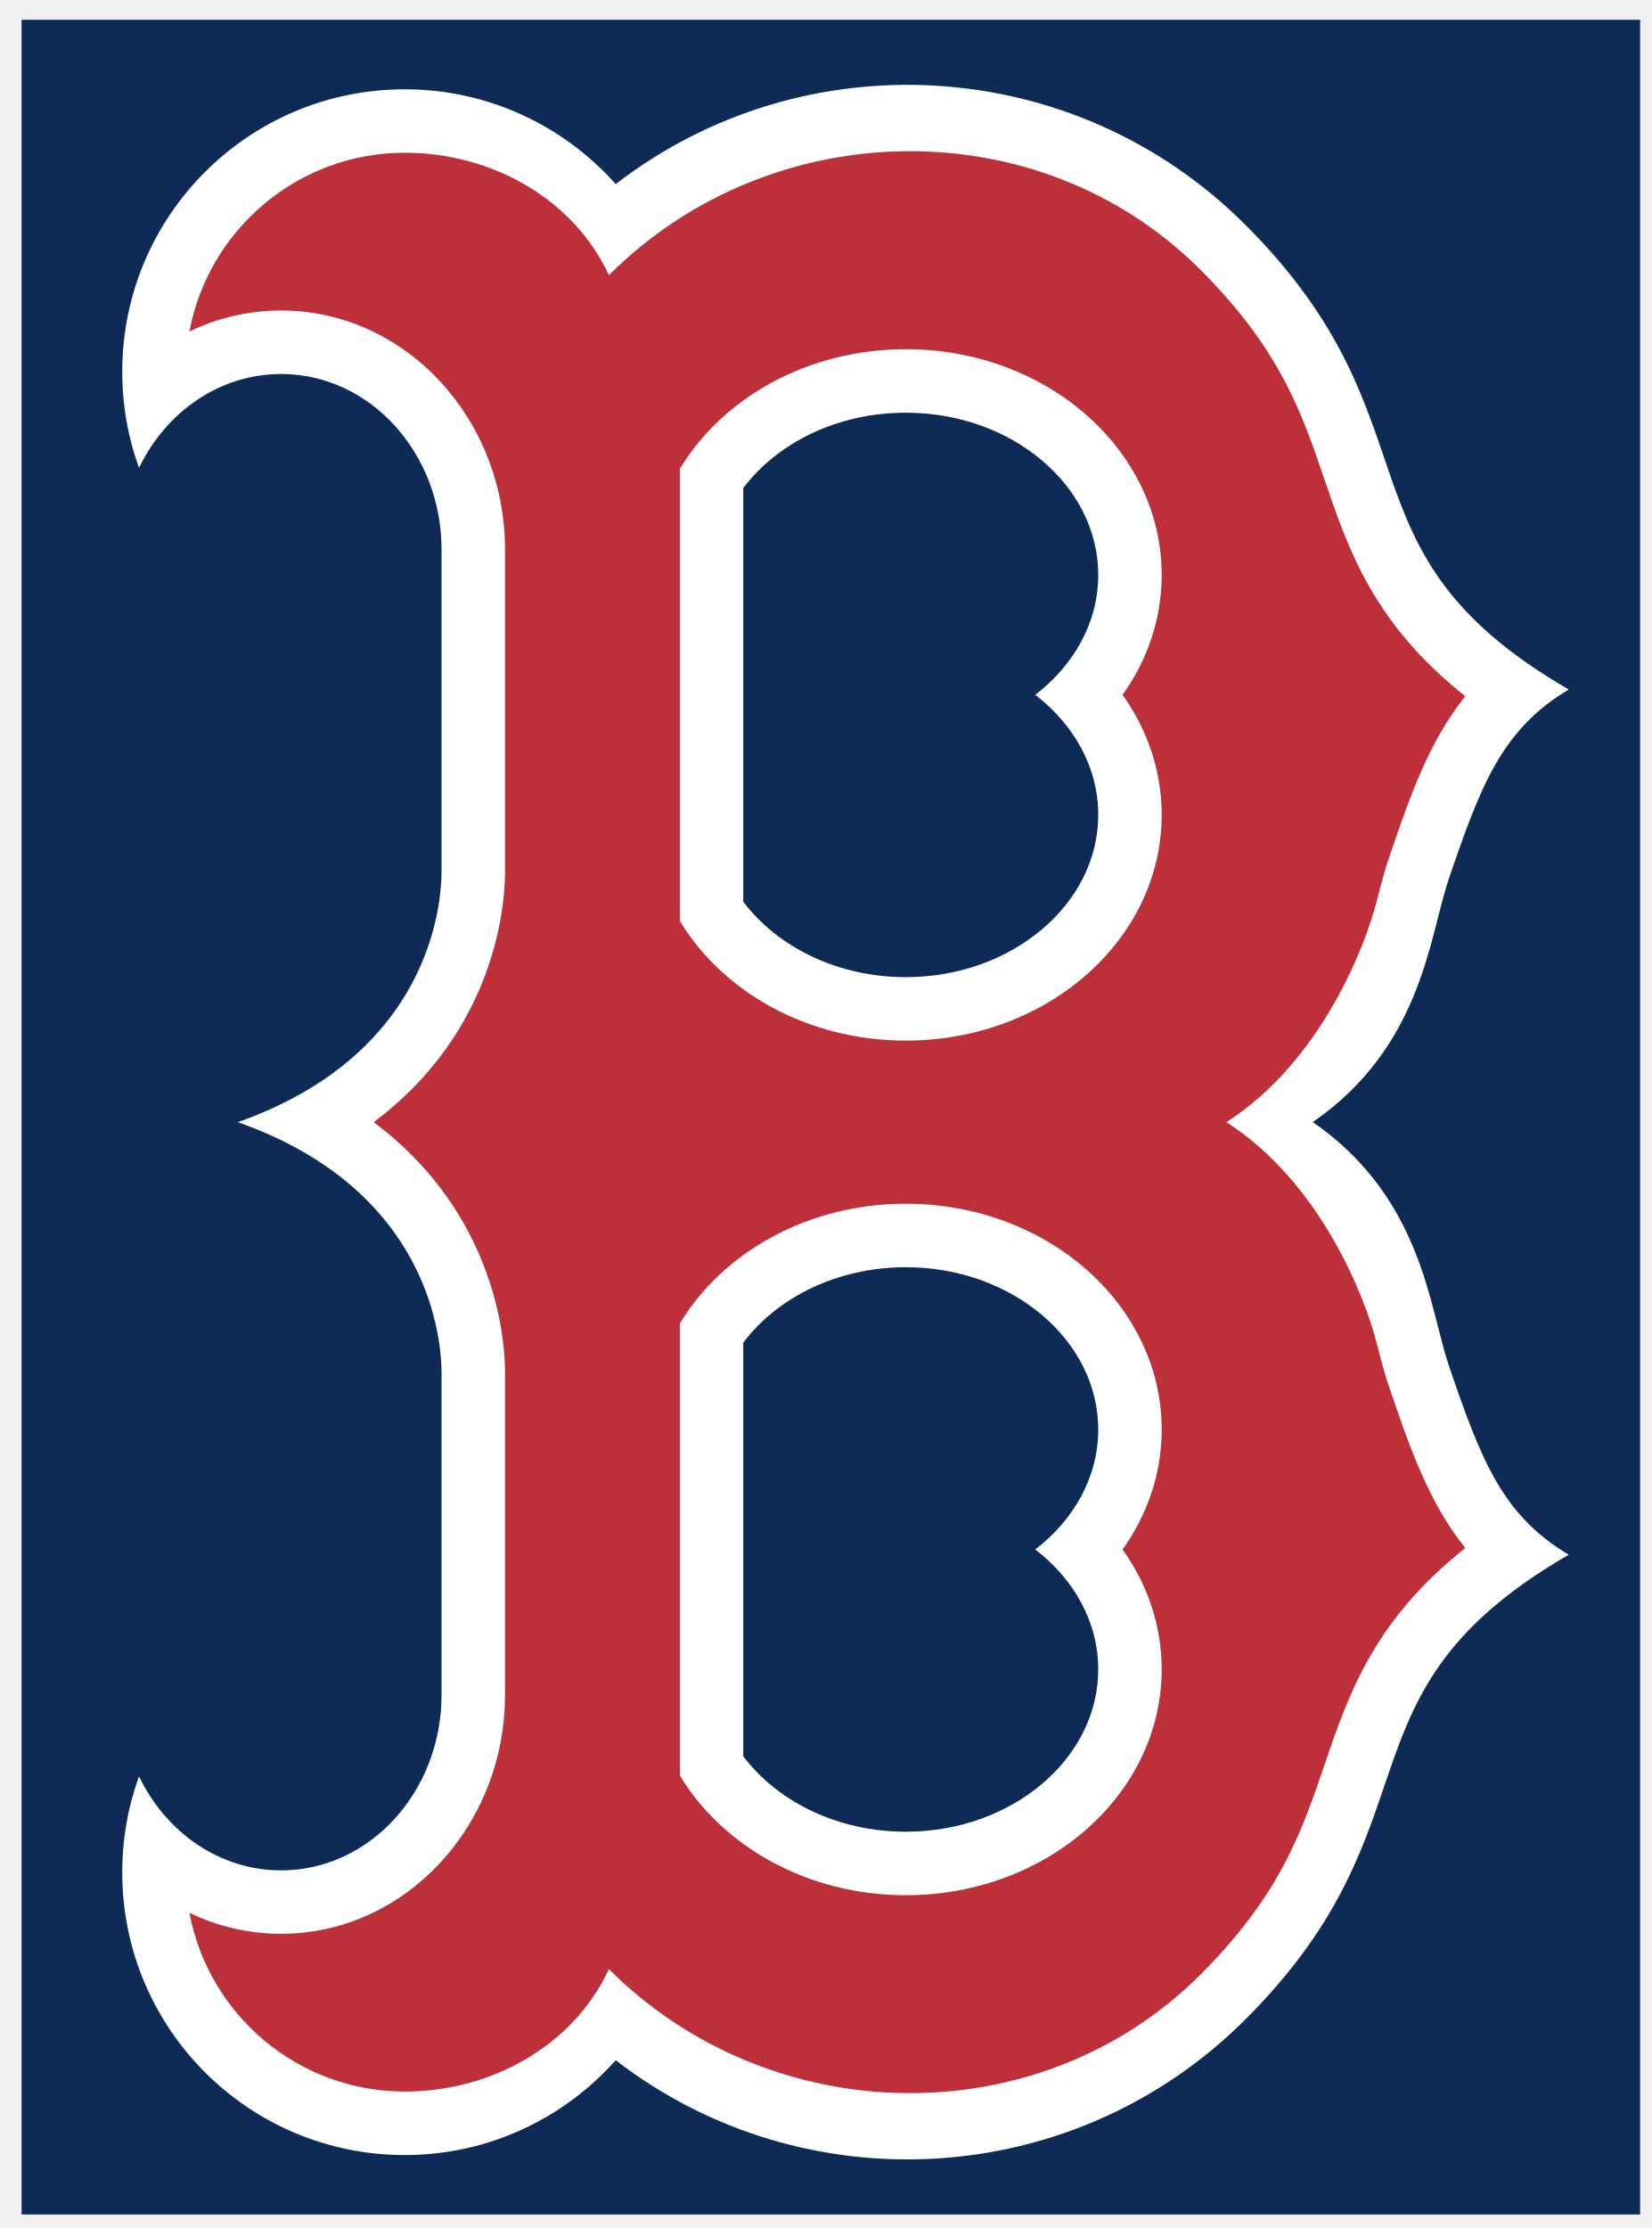
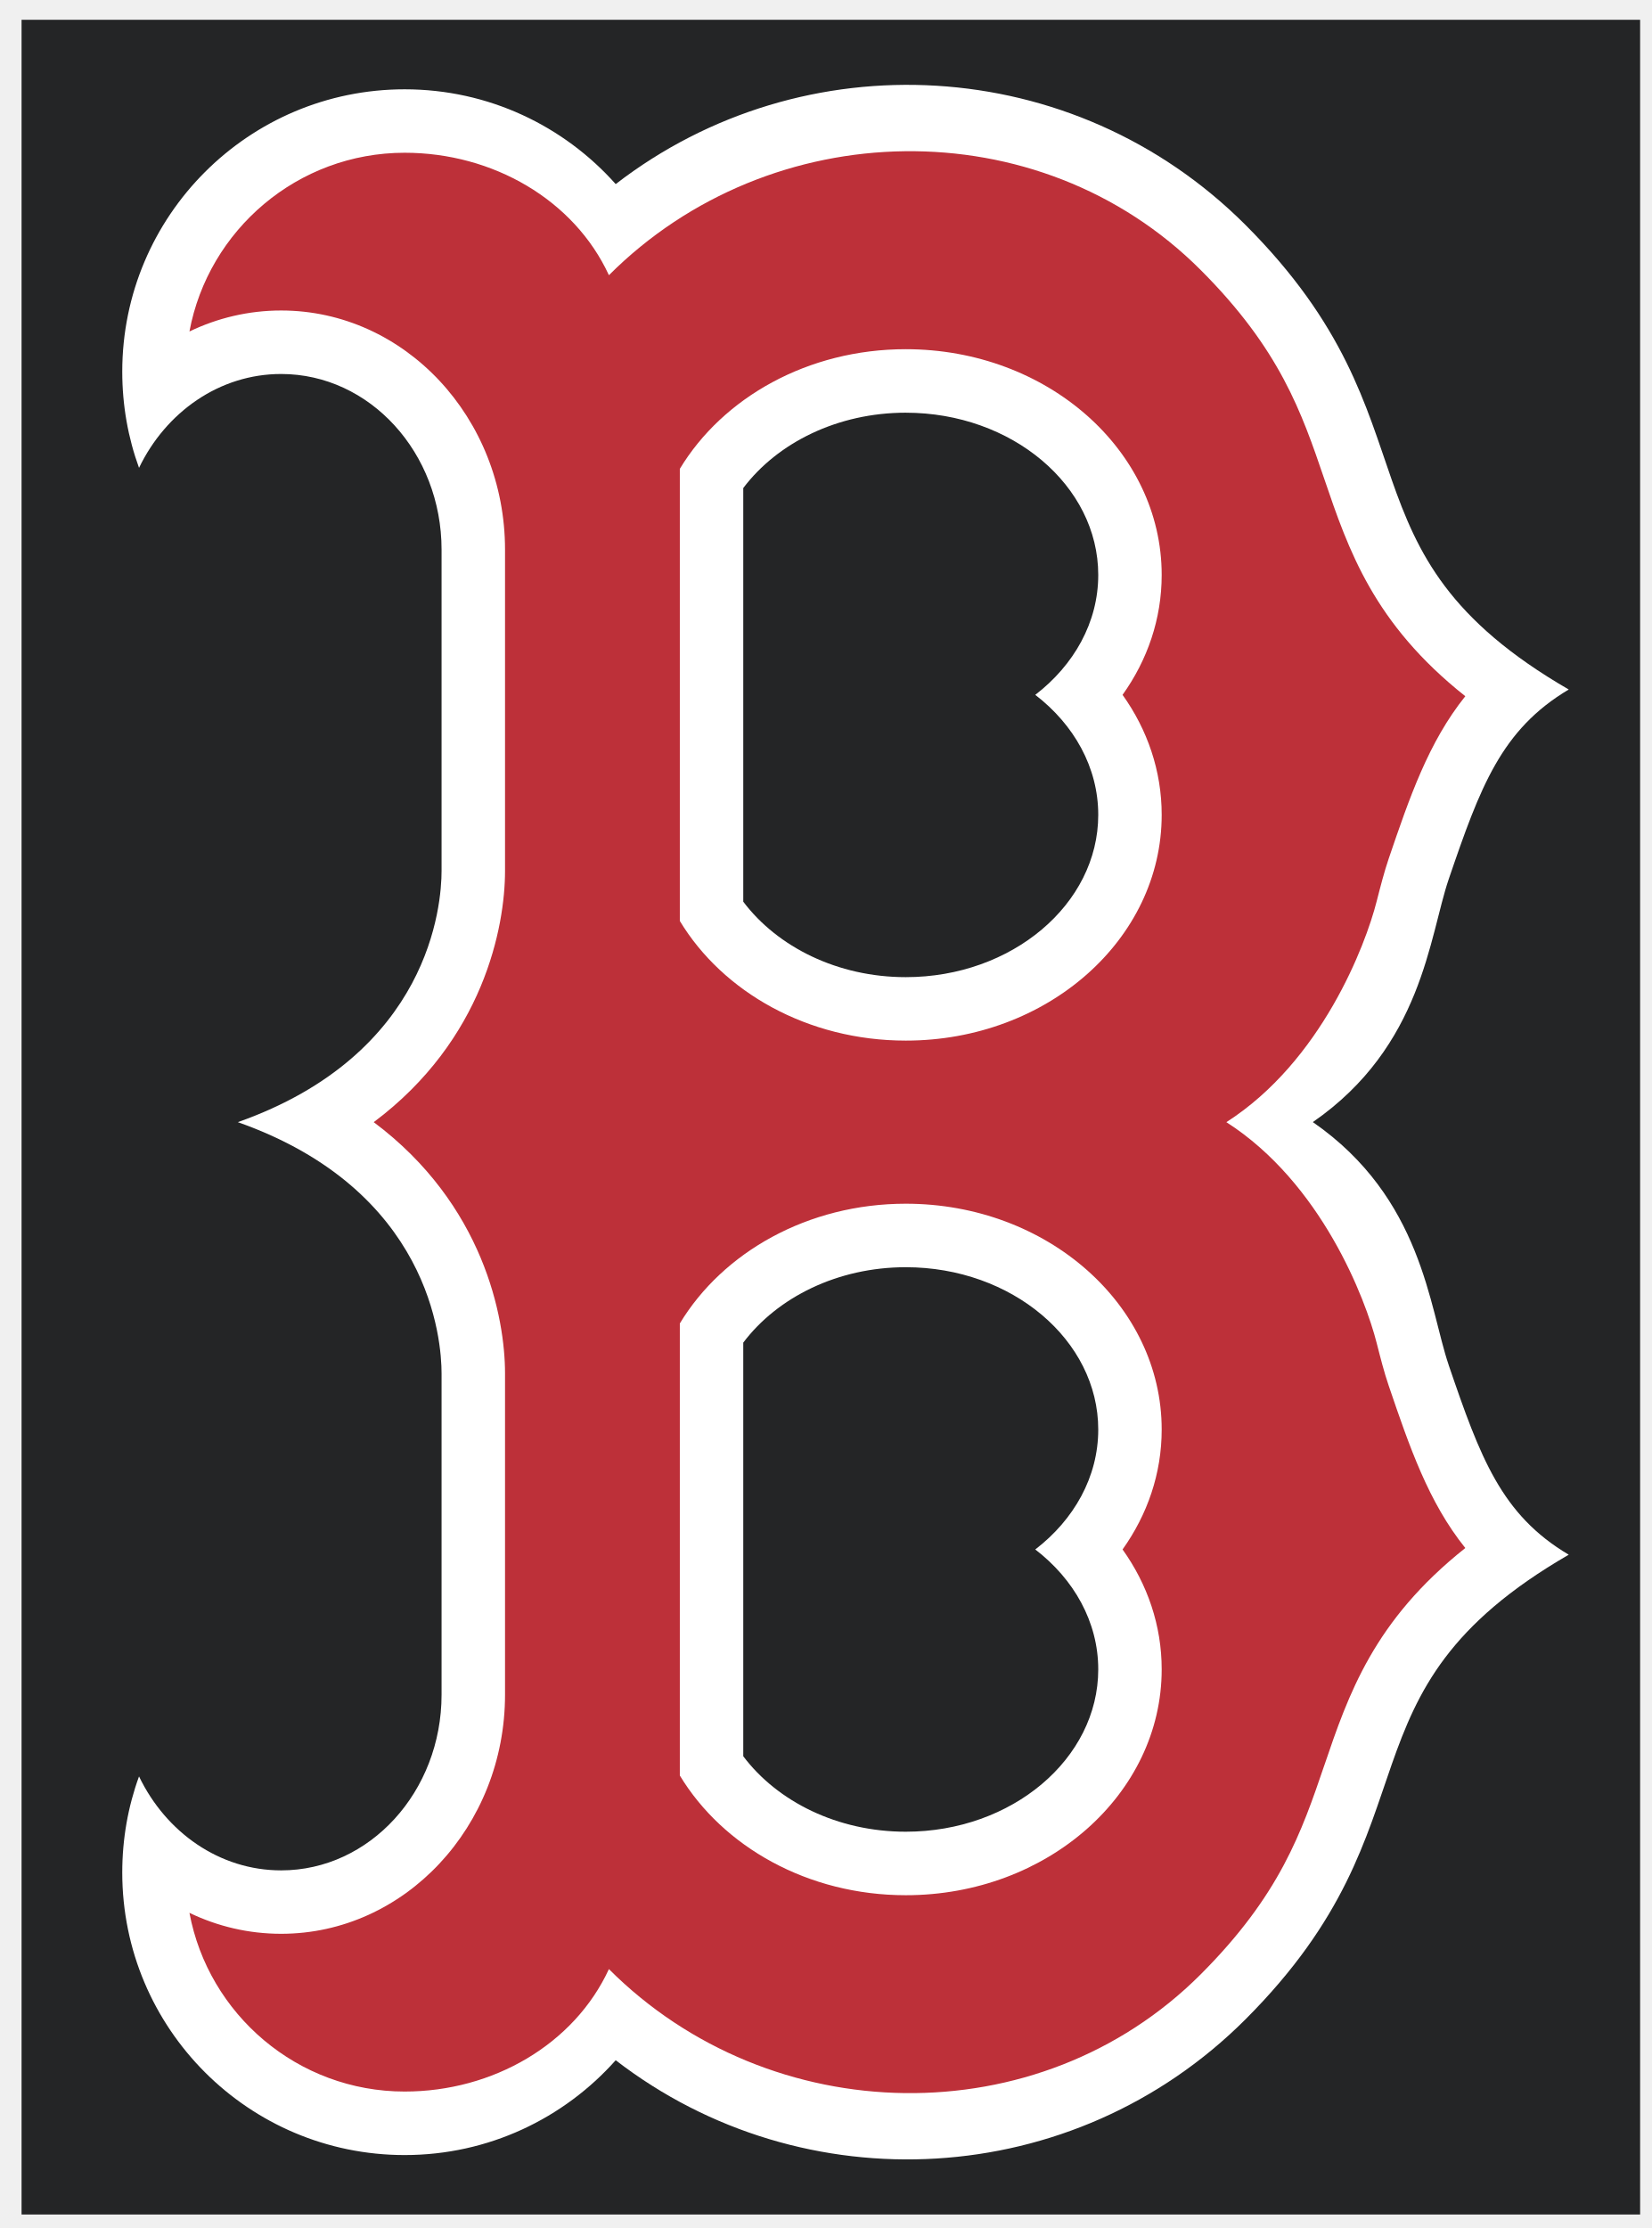
<svg xmlns="http://www.w3.org/2000/svg" height="198.24" width="147" version="1.1" viewBox="0 0 147 198.242">
  <g transform="translate(110.18 -427.33)">
    <g transform="translate(.36044 .36044)">
-       <path d="m35.418 428.73h-144.04v195.28h144.04v-195.28z" fill="#0d2b56" />
+       <path d="m35.418 428.73h-144.04v195.28h144.04v-195.28z" fill="#242526" />
      <path d="m18.383 548.43c-1.734-5.08-2.331-14.86-12.091-21.62 9.76-6.75 10.357-16.53 12.091-21.61 2.816-8.25 4.686-13.31 10.682-16.88-21.37-12.37-11.052-23.62-28.771-41.34-15.305-15.3-39.361-16.51-56.042-3.63-4.611-5.178-11.317-8.434-18.781-8.434-13.882 0-25.132 11.252-25.132 25.123 0 3.005 0.518 5.885 1.492 8.559 2.391-4.966 7.162-8.352 12.646-8.352 7.884 0 14.278 6.996 14.278 15.634v28.579c0 2.994-1.004 16.309-18.13 22.357 17.126 6.048 18.13 19.36 18.13 22.362v28.579c0 8.629-6.394 15.634-14.278 15.634-5.484 0-10.255-3.386-12.646-8.361-0.975 2.671-1.492 5.556-1.492 8.553 0 13.882 11.25 25.138 25.132 25.138 7.465 0 14.17-3.261 18.781-8.437 16.681 12.873 40.737 11.663 56.041-3.634 17.719-17.719 7.401-28.972 28.771-41.347-5.996-3.555-7.866-8.623-10.682-16.87" fill="#fff" />
      <path d="m7.308 584.06c-2.019 5.923-3.927 11.511-11.008 18.595-14.391 14.391-38.264 13.911-52.652-0.48-3.09 6.697-10.327 10.895-18.176 10.895-9.519 0-17.469-6.86-19.154-15.901 2.487 1.199 5.257 1.865 8.16 1.865 10.985 0 19.925-9.545 19.925-21.277v-28.579c0-4.969-1.9-15.043-11.686-22.362 9.786-7.316 11.686-17.394 11.686-22.357v-28.579c0-11.738-8.94-21.283-19.925-21.283-2.903 0-5.673 0.669-8.16 1.868 1.684-9.039 9.635-15.904 19.154-15.904 7.849 0 15.087 4.195 18.176 10.895 14.389-14.391 38.261-14.866 52.652-0.474 7.081 7.081 8.989 12.675 11.008 18.592 2.162 6.356 4.404 12.887 12.553 19.343-3.284 4.096-4.969 9.03-6.819 14.458-0.401 1.184-0.724 2.444-1.068 3.785-0.992 3.921-4.916 14.234-13.376 19.657 8.46 5.42 12.384 15.735 13.376 19.654 0.343 1.341 0.666 2.612 1.068 3.788 1.85 5.431 3.535 10.365 6.819 14.45-8.149 6.467-10.391 12.995-12.553 19.354" fill="#bd3039" />
      <path d="m-29.932 458.04c-8.719 0-16.284 4.312-20.109 10.646v40.228c3.825 6.33 11.391 10.646 20.109 10.646 12.582 0 22.773-8.997 22.773-20.087 0-3.921-1.274-7.585-3.482-10.677 2.208-3.09 3.482-6.747 3.482-10.668 0-11.095-10.191-20.087-22.773-20.087zm0 76.033c-8.719 0-16.284 4.322-20.109 10.655v40.223c3.825 6.33 11.391 10.65 20.109 10.65 12.582 0 22.773-8.997 22.773-20.096 0-3.916-1.274-7.579-3.482-10.668 2.208-3.098 3.482-6.747 3.482-10.668 0-11.095-10.191-20.096-22.773-20.096z" fill="#fff" />
-       <path d="m-29.932 463.69c-6.074 0-11.424 2.678-14.464 6.705v36.805c3.04 4.029 8.39 6.714 14.464 6.714 9.44 0 17.127-6.487 17.127-14.441 0-4.227-2.163-8.033-5.605-10.677 3.442-2.647 5.605-6.447 5.605-10.668 0-7.962-7.687-14.437-17.127-14.437zm0 76.033c-6.074 0-11.424 2.68-14.464 6.709v36.805c3.04 4.035 8.39 6.714 14.464 6.714 9.44 0 17.127-6.48 17.127-14.446 0-4.215-2.163-8.027-5.605-10.668 3.442-2.644 5.605-6.447 5.605-10.668 0-7.959-7.687-14.446-17.127-14.446z" fill="#0d2b56" />
+       <path d="m-29.932 463.69c-6.074 0-11.424 2.678-14.464 6.705v36.805c3.04 4.029 8.39 6.714 14.464 6.714 9.44 0 17.127-6.487 17.127-14.441 0-4.227-2.163-8.033-5.605-10.677 3.442-2.647 5.605-6.447 5.605-10.668 0-7.962-7.687-14.437-17.127-14.437zm0 76.033c-6.074 0-11.424 2.68-14.464 6.709v36.805c3.04 4.035 8.39 6.714 14.464 6.714 9.44 0 17.127-6.48 17.127-14.446 0-4.215-2.163-8.027-5.605-10.668 3.442-2.644 5.605-6.447 5.605-10.668 0-7.959-7.687-14.446-17.127-14.446z" fill="#242526" />
    </g>
  </g>
</svg>
